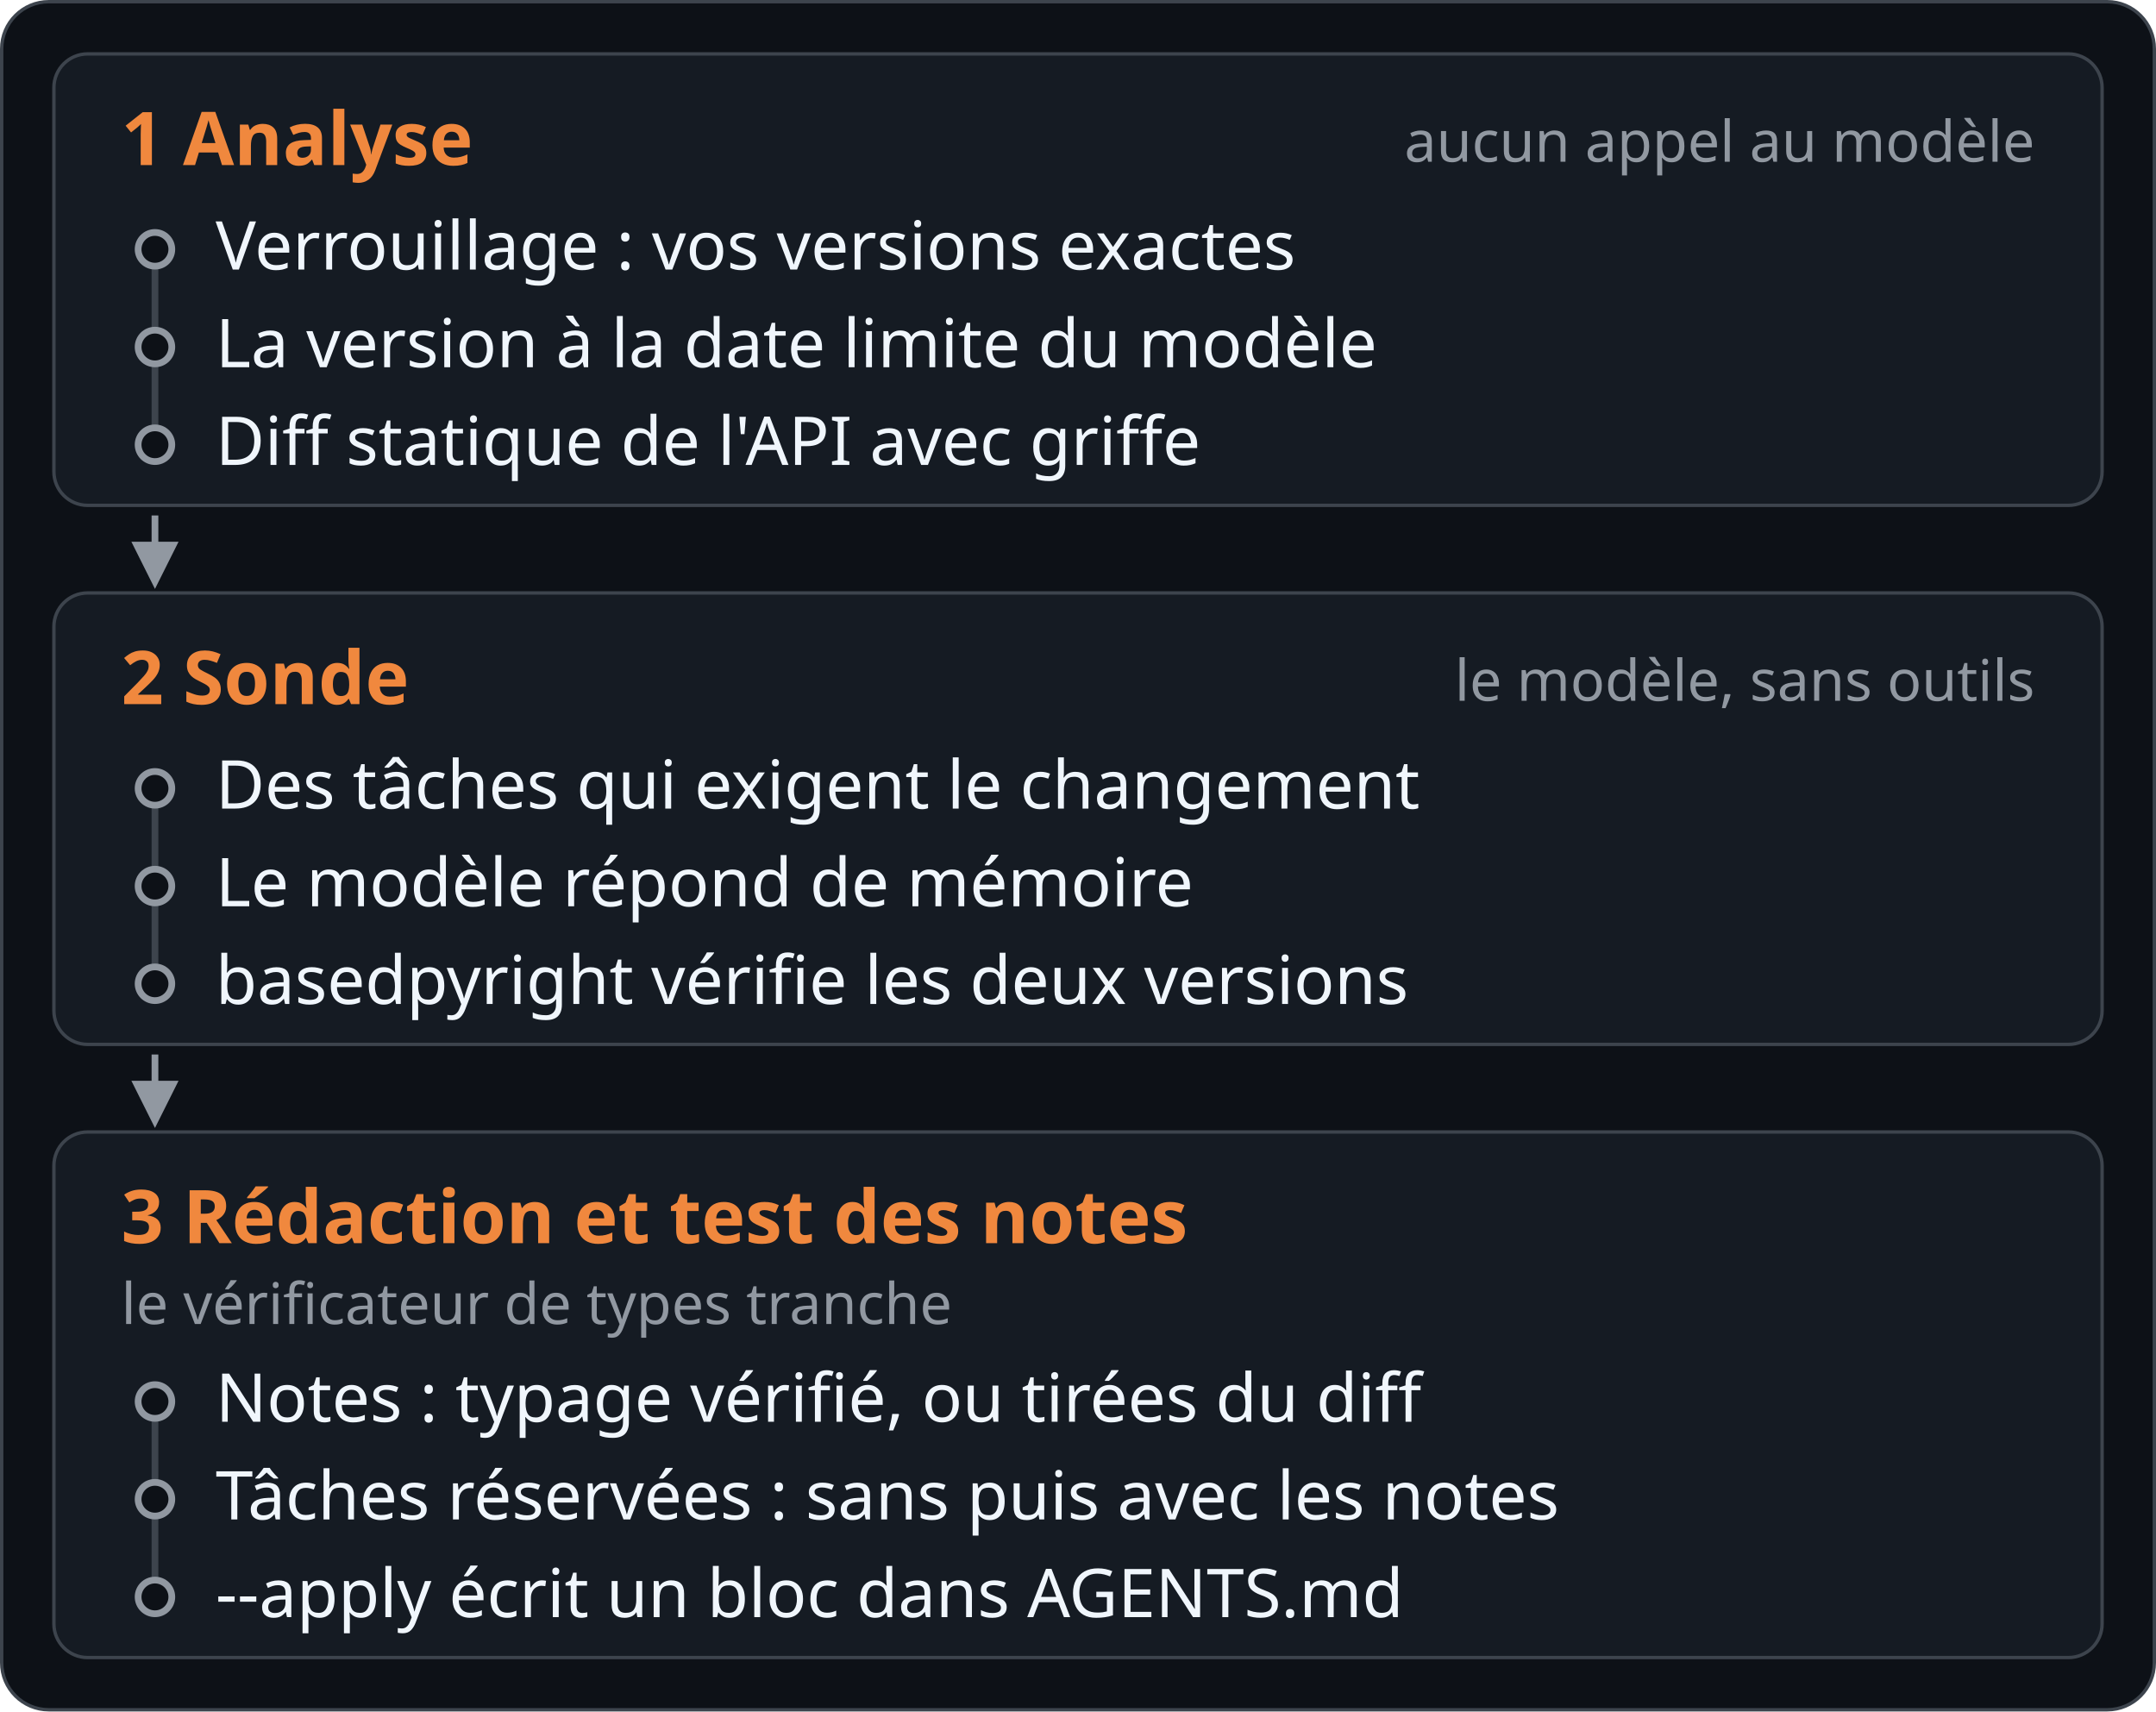
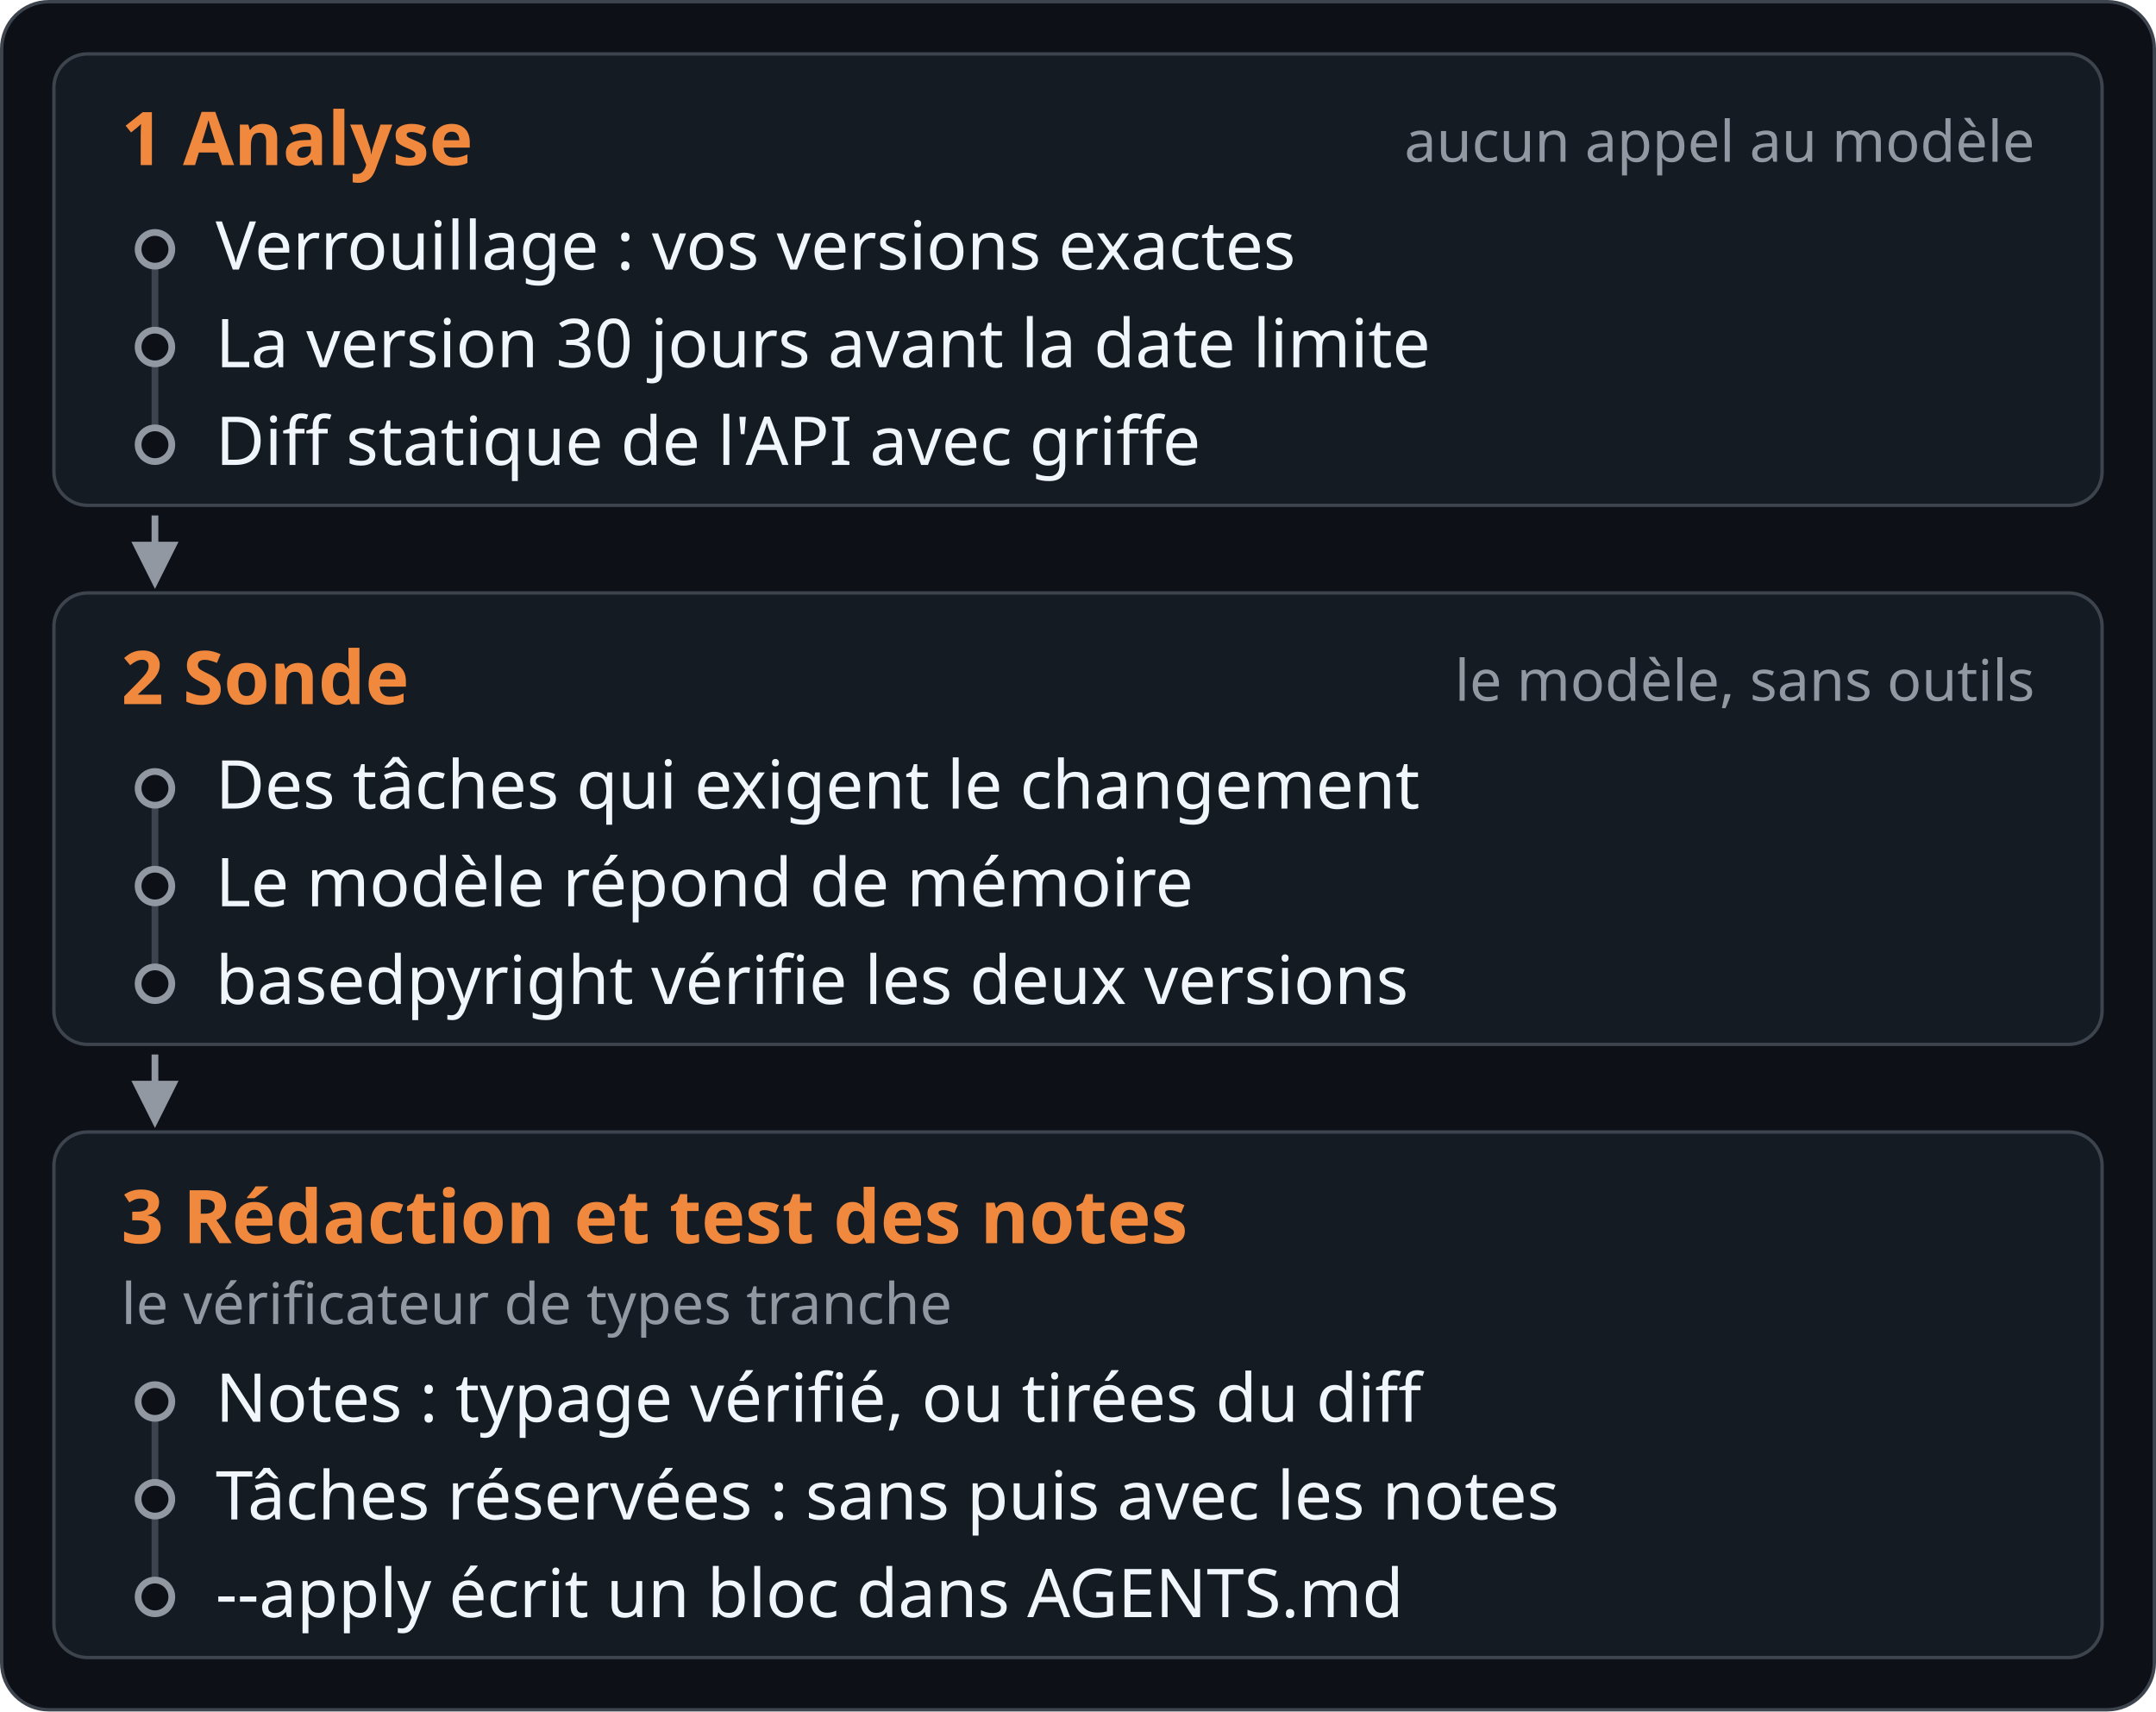
<svg xmlns="http://www.w3.org/2000/svg" width="640" height="508" viewBox="0 0 640 508" role="img" aria-labelledby="title desc" xml:lang="fr">
  <style>
    .sans { font-family: -apple-system, BlinkMacSystemFont, 'Segoe UI', 'Noto Sans', Helvetica, Arial, sans-serif; }
    .mono { font-family: ui-monospace, SFMono-Regular, 'SF Mono', Menlo, Consolas, 'Liberation Mono', monospace; }
    .text { fill: #f0f6fc; }
    .muted { fill: #9198a1; }
    .accent { fill: #f0883e; }
    .red { fill: #ff7b72; }
    .green { fill: #56d364; }
    .b { font-weight: 700; }
    .sb { font-weight: 600; }
  </style>
  <defs>
    <marker id="head" viewBox="0 0 10 10" refX="8" refY="5" markerWidth="7" markerHeight="7" orient="auto-start-reverse">
      <path d="M0 0L10 5L0 10z" fill="#9198a1" />
    </marker>
  </defs>
  <rect x="0.5" y="0.5" width="639" height="507" rx="14" fill="#0d1117" stroke="#3d444d" />
  <rect x="16" y="16" width="608" height="134" rx="10" fill="#151b23" stroke="#3d444d" />
  <text x="36" y="49" font-size="22" class="sans b accent">1  Analyse</text>
  <text x="604" y="48" font-size="17" class="sans muted" text-anchor="end">aucun appel au modèle</text>
  <line x1="46" y1="74" x2="46" y2="132" stroke="#3d444d" stroke-width="2" />
  <circle cx="46" cy="74" r="5" fill="#0d1117" stroke="#9198a1" stroke-width="2" />
  <text x="64" y="80" font-size="20" class="sans text">Verrouillage : vos versions exactes</text>
  <circle cx="46" cy="103" r="5" fill="#0d1117" stroke="#9198a1" stroke-width="2" />
-   <text x="64" y="109" font-size="20" class="sans text">La version à la date limite du modèle</text>
+   <text x="64" y="109" font-size="20" class="sans text">La version 30 jours avant la date limite</text>
  <circle cx="46" cy="132" r="5" fill="#0d1117" stroke="#9198a1" stroke-width="2" />
  <text x="64" y="138" font-size="20" class="sans text">Diff statique de l'API avec griffe</text>
  <line x1="46" y1="153" x2="46" y2="172" stroke="#9198a1" stroke-width="2" marker-end="url(#head)" />
  <rect x="16" y="176" width="608" height="134" rx="10" fill="#151b23" stroke="#3d444d" />
  <text x="36" y="209" font-size="22" class="sans b accent">2  Sonde</text>
  <text x="604" y="208" font-size="17" class="sans muted" text-anchor="end">le modèle, sans outils</text>
  <line x1="46" y1="234" x2="46" y2="292" stroke="#3d444d" stroke-width="2" />
  <circle cx="46" cy="234" r="5" fill="#0d1117" stroke="#9198a1" stroke-width="2" />
  <text x="64" y="240" font-size="20" class="sans text">Des tâches qui exigent le changement</text>
  <circle cx="46" cy="263" r="5" fill="#0d1117" stroke="#9198a1" stroke-width="2" />
  <text x="64" y="269" font-size="20" class="sans text">Le modèle répond de mémoire</text>
  <circle cx="46" cy="292" r="5" fill="#0d1117" stroke="#9198a1" stroke-width="2" />
  <text x="64" y="298" font-size="20" class="sans text">basedpyright vérifie les deux versions</text>
  <line x1="46" y1="313" x2="46" y2="332" stroke="#9198a1" stroke-width="2" marker-end="url(#head)" />
  <rect x="16" y="336" width="608" height="156" rx="10" fill="#151b23" stroke="#3d444d" />
  <text x="36" y="369" font-size="22" class="sans b accent">3  Rédaction et test des notes</text>
  <text x="36" y="393" font-size="17" class="sans muted">le vérificateur de types tranche</text>
  <line x1="46" y1="416" x2="46" y2="474" stroke="#3d444d" stroke-width="2" />
  <circle cx="46" cy="416" r="5" fill="#0d1117" stroke="#9198a1" stroke-width="2" />
  <text x="64" y="422" font-size="20" class="sans text">Notes : typage vérifié, ou tirées du diff</text>
  <circle cx="46" cy="445" r="5" fill="#0d1117" stroke="#9198a1" stroke-width="2" />
  <text x="64" y="451" font-size="20" class="sans text">Tâches réservées : sans puis avec les notes</text>
  <circle cx="46" cy="474" r="5" fill="#0d1117" stroke="#9198a1" stroke-width="2" />
  <text x="64" y="480" font-size="20" class="sans text">--apply écrit un bloc dans AGENTS.md</text>
</svg>
